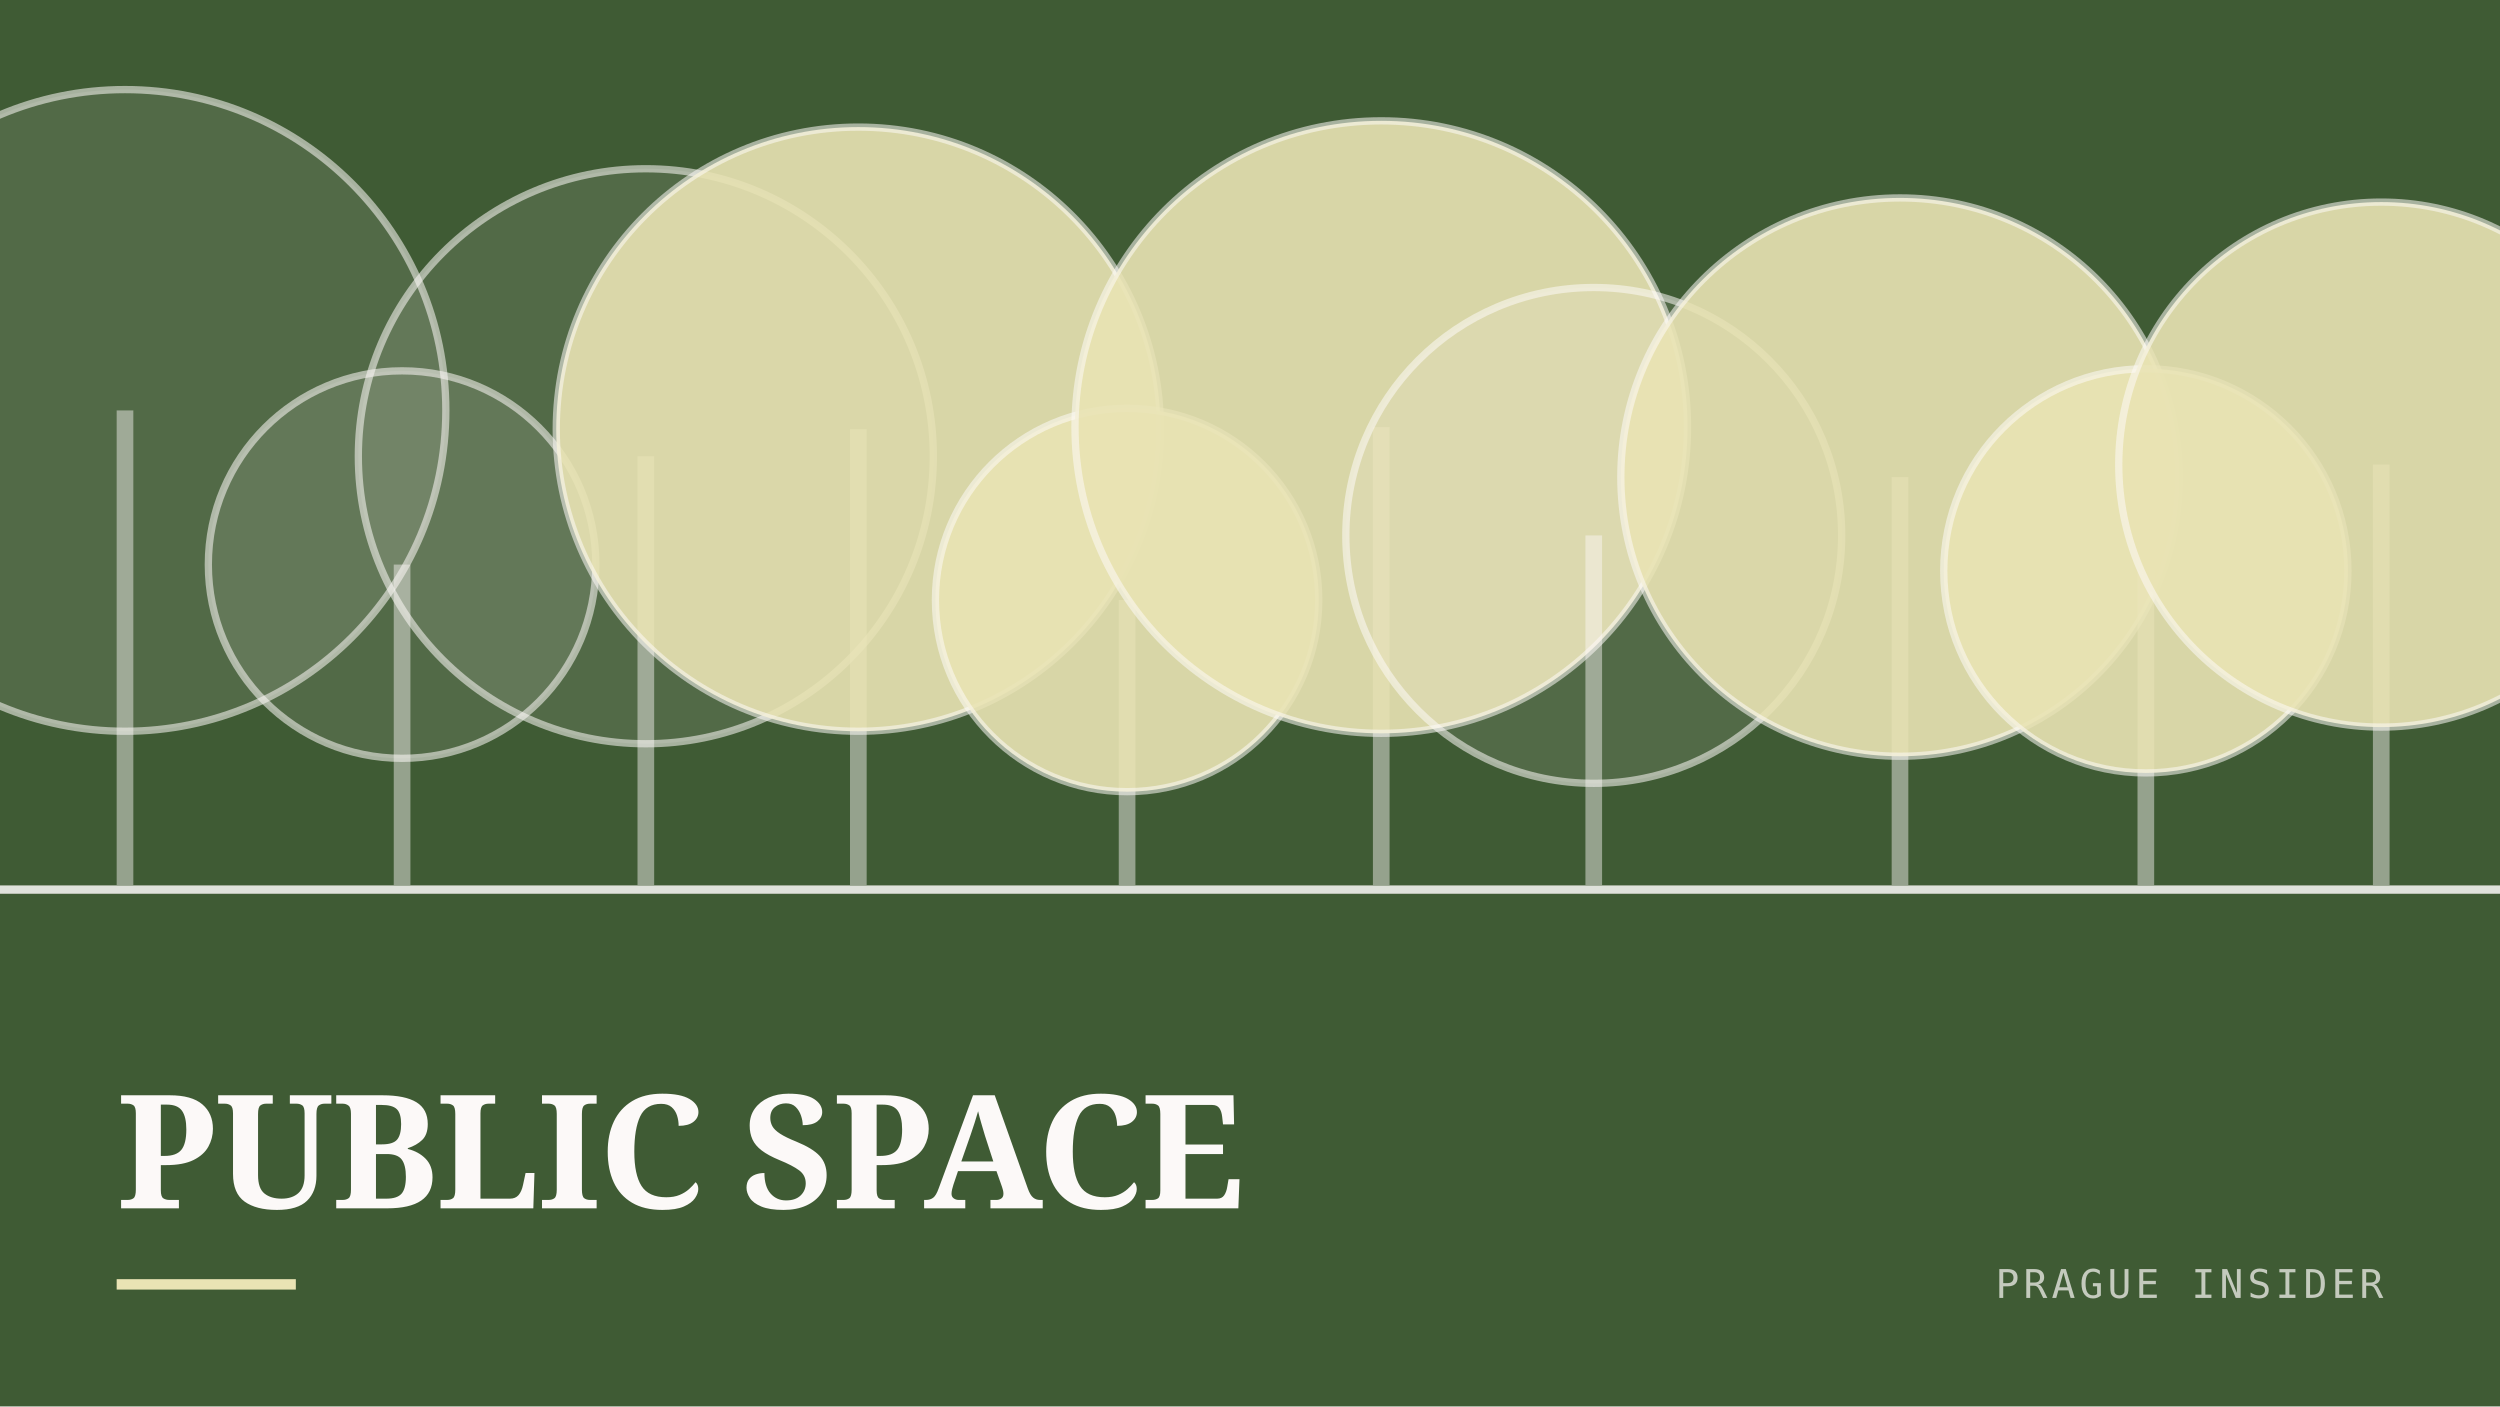
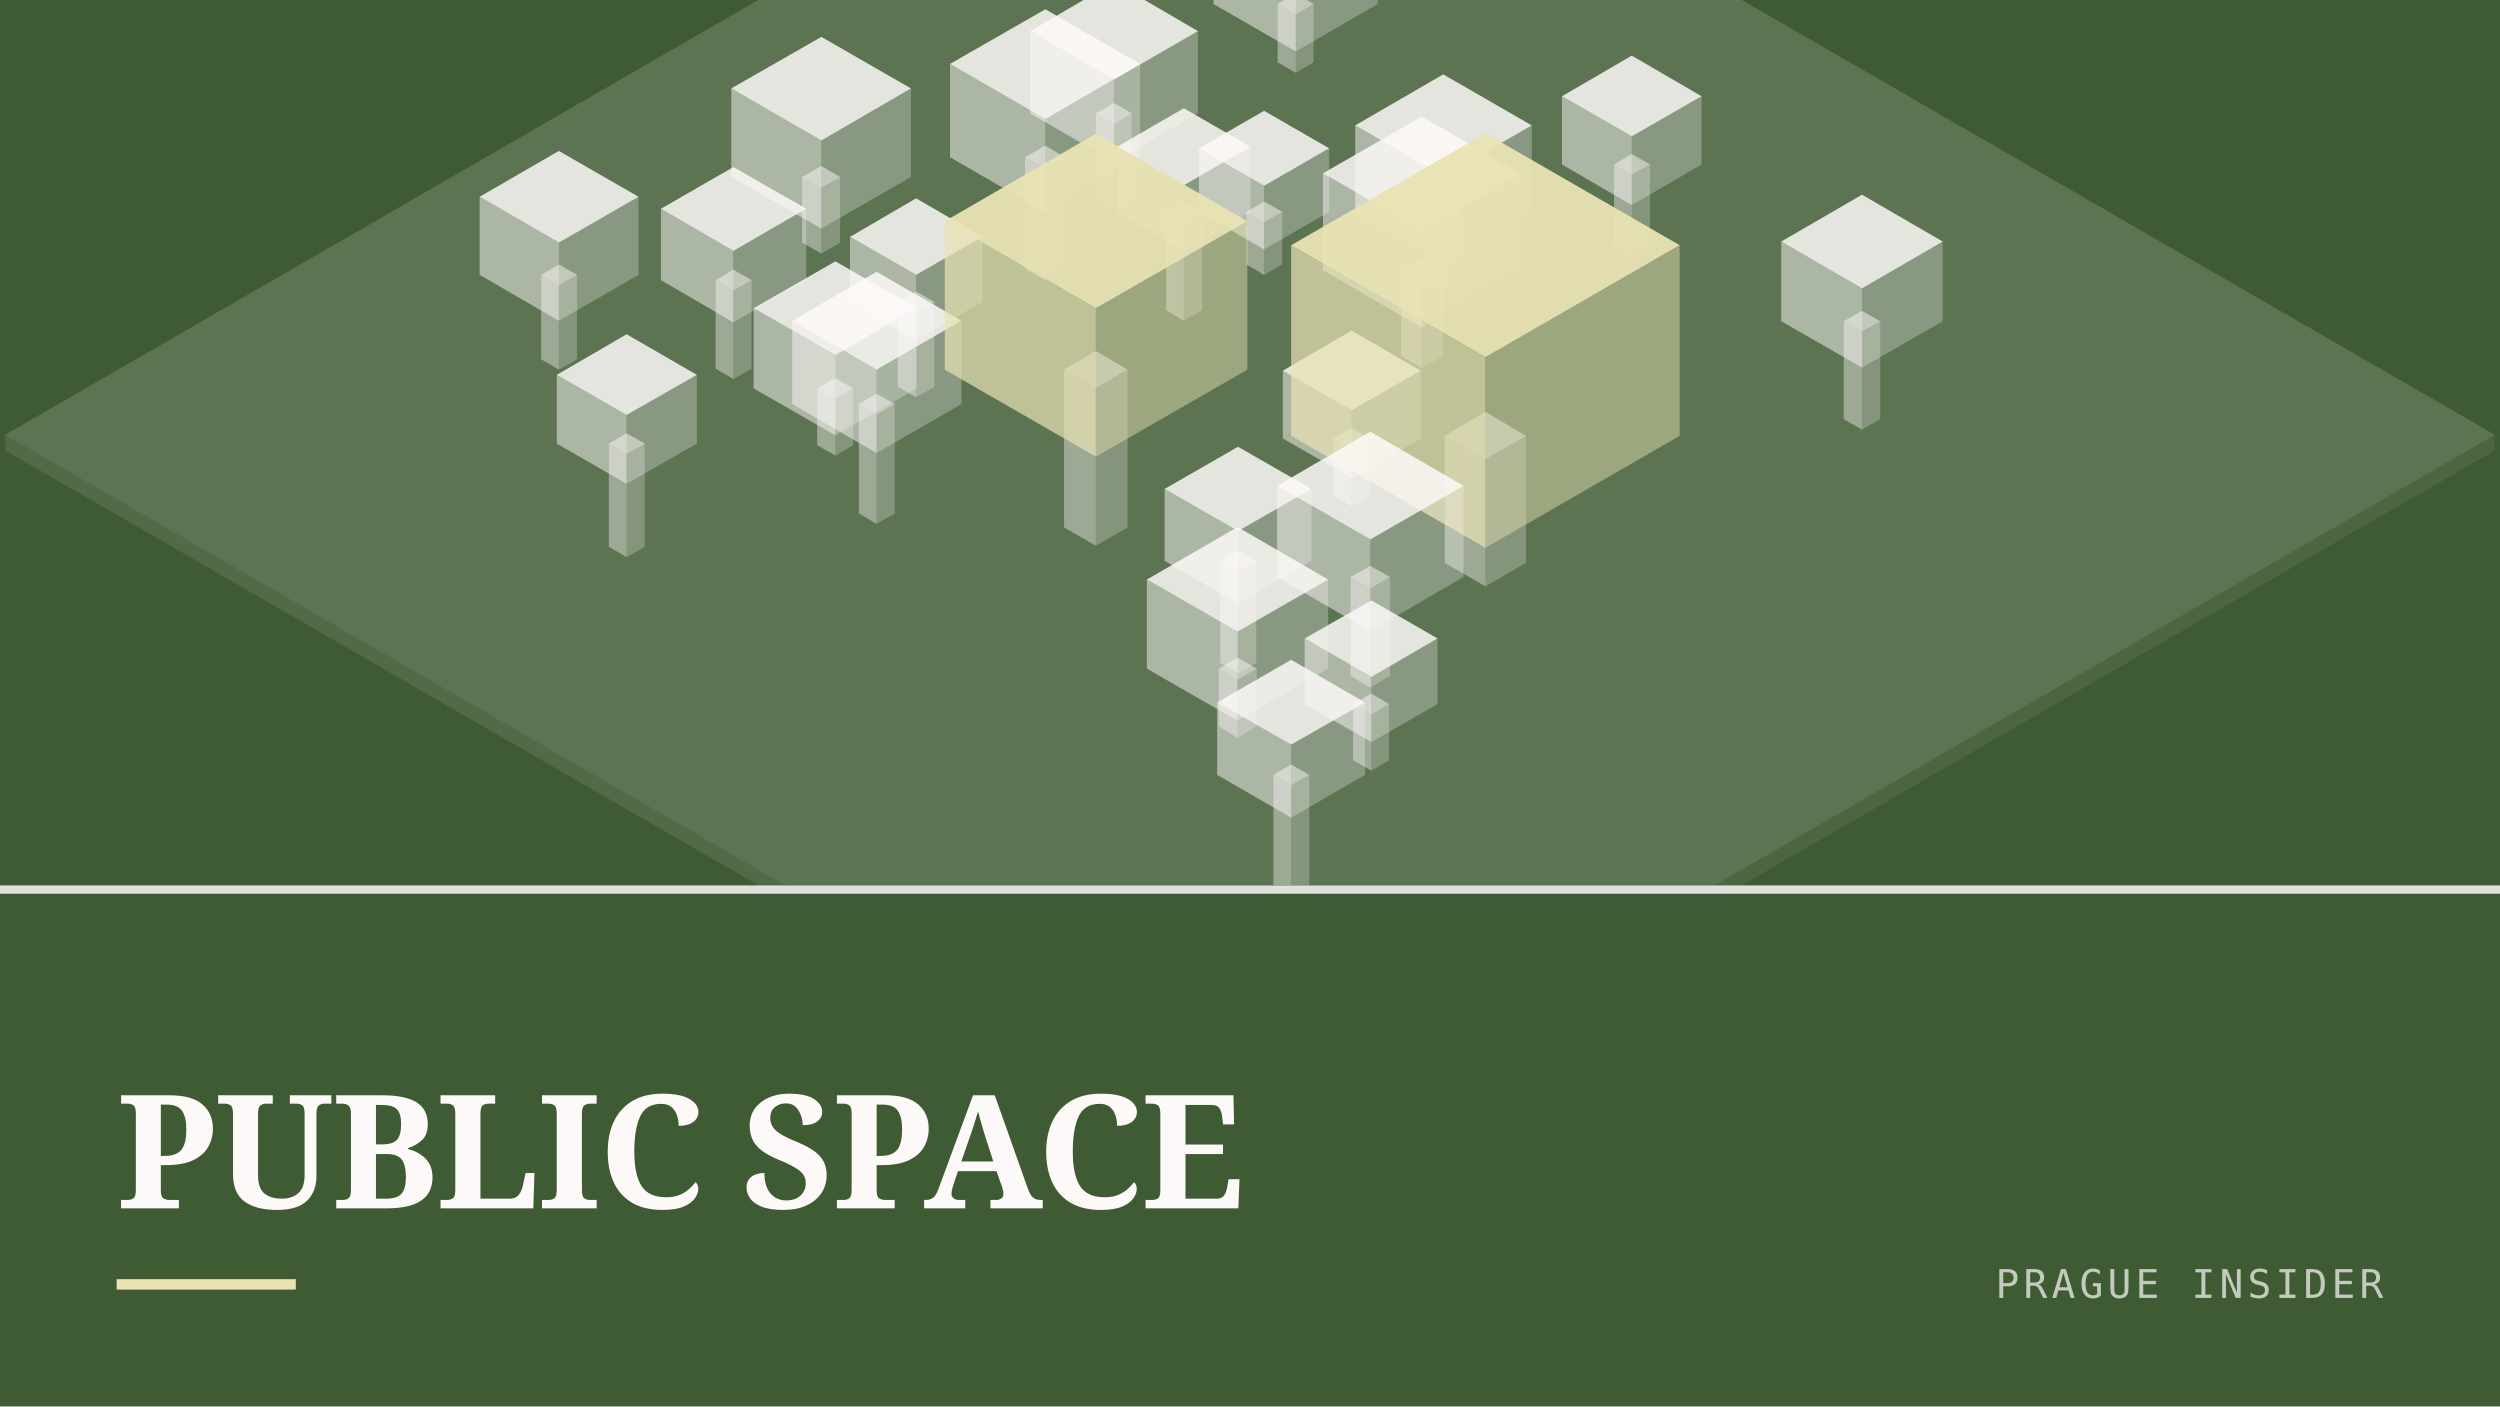
<svg xmlns="http://www.w3.org/2000/svg" viewBox="0 0 1200 675" width="1200" height="675" role="img" aria-label="Public Space">
  <defs>
-     <clipPath id="band-211774739">
+     <clipPath id="band-public-space-card">
      <rect x="0" y="0" width="1200" height="425" />
    </clipPath>
  </defs>
  <rect width="1200" height="675" fill="#3F5B34" />
-   <g clip-path="url(#band-211774739)">
-     <rect x="56" y="197" width="8" height="228" fill="#fcf9f8" opacity="0.45" />
-     <circle cx="60" cy="197" r="154" fill="#fcf9f8" fill-opacity="0.1" stroke="#fcf9f8" stroke-width="3.5" stroke-opacity="0.55" />
-     <rect x="189" y="271" width="8" height="154" fill="#fcf9f8" opacity="0.45" />
-     <circle cx="193" cy="271" r="93" fill="#fcf9f8" fill-opacity="0.1" stroke="#fcf9f8" stroke-width="3.5" stroke-opacity="0.55" />
-     <rect x="306" y="219" width="8" height="206" fill="#fcf9f8" opacity="0.45" />
-     <circle cx="310" cy="219" r="138" fill="#fcf9f8" fill-opacity="0.1" stroke="#fcf9f8" stroke-width="3.5" stroke-opacity="0.55" />
-     <rect x="408" y="206" width="8" height="219" fill="#fcf9f8" opacity="0.45" />
-     <circle cx="412" cy="206" r="145" fill="#E9E3B4" fill-opacity="0.9" stroke="#fcf9f8" stroke-width="3.5" stroke-opacity="0.55" />
-     <rect x="537" y="288" width="8" height="137" fill="#fcf9f8" opacity="0.45" />
-     <circle cx="541" cy="288" r="92" fill="#E9E3B4" fill-opacity="0.9" stroke="#fcf9f8" stroke-width="3.5" stroke-opacity="0.55" />
-     <rect x="659" y="205" width="8" height="220" fill="#fcf9f8" opacity="0.45" />
-     <circle cx="663" cy="205" r="147" fill="#E9E3B4" fill-opacity="0.9" stroke="#fcf9f8" stroke-width="3.5" stroke-opacity="0.55" />
-     <rect x="761" y="257" width="8" height="168" fill="#fcf9f8" opacity="0.45" />
-     <circle cx="765" cy="257" r="119" fill="#fcf9f8" fill-opacity="0.1" stroke="#fcf9f8" stroke-width="3.5" stroke-opacity="0.55" />
-     <rect x="908" y="229" width="8" height="196" fill="#fcf9f8" opacity="0.45" />
-     <circle cx="912" cy="229" r="134" fill="#E9E3B4" fill-opacity="0.9" stroke="#fcf9f8" stroke-width="3.5" stroke-opacity="0.55" />
-     <rect x="1026" y="274" width="8" height="151" fill="#fcf9f8" opacity="0.45" />
-     <circle cx="1030" cy="274" r="97" fill="#E9E3B4" fill-opacity="0.9" stroke="#fcf9f8" stroke-width="3.5" stroke-opacity="0.55" />
-     <rect x="1139" y="223" width="8" height="202" fill="#fcf9f8" opacity="0.45" />
-     <circle cx="1143" cy="223" r="126" fill="#E9E3B4" fill-opacity="0.9" stroke="#fcf9f8" stroke-width="3.5" stroke-opacity="0.55" />
+   <g clip-path="url(#band-public-space-card)">
+     <g transform="translate(600.0 -13.8) scale(2.5)">
+       <polygon points="-239.0,92.0 0.0,230.0 0.0,227.0 -239.0,89.0" fill="#fcf9f8" fill-opacity="0.1" />
+       <polygon points="0.0,230.0 239.0,92.0 239.0,89.0 0.0,227.0" fill="#fcf9f8" fill-opacity="0.07" />
+       <polygon points="0.0,-49.0 239.0,89.0 0.0,227.0 -239.0,89.0" fill="#fcf9f8" fill-opacity="0.16" />
+       <polygon points="5.3,17.5 8.8,19.5 8.8,8.3 5.3,6.3" fill="#fcf9f8" fill-opacity="0.4" />
+       <polygon points="8.8,19.5 12.2,17.5 12.2,6.3 8.8,8.3" fill="#fcf9f8" fill-opacity="0.25" />
+       <polygon points="8.8,4.3 12.2,6.3 8.8,8.3 5.3,6.3" fill="#fcf9f8" fill-opacity="0.5" />
+       <polygon points="-7.0,6.3 8.8,15.4 8.8,-0.1 -7.0,-9.2" fill="#fcf9f8" fill-opacity="0.5" />
+       <polygon points="8.8,15.4 24.5,6.3 24.5,-9.2 8.8,-0.1" fill="#fcf9f8" fill-opacity="0.28" />
+       <polygon points="8.8,-18.3 24.5,-9.2 8.8,-0.1 -7.0,-9.2" fill="#fcf9f8" fill-opacity="0.85" />
+       <polygon points="-29.6,43.7 -26.1,45.7 -26.1,29.3 -29.6,27.3" fill="#fcf9f8" fill-opacity="0.4" />
+       <polygon points="-26.1,45.7 -22.7,43.7 -22.7,27.3 -26.1,29.3" fill="#fcf9f8" fill-opacity="0.25" />
+       <polygon points="-26.1,25.3 -22.7,27.3 -26.1,29.3 -29.6,27.3" fill="#fcf9f8" fill-opacity="0.5" />
+       <polygon points="-42.2,27.3 -26.1,36.6 -26.1,20.8 -42.2,11.5" fill="#fcf9f8" fill-opacity="0.5" />
+       <polygon points="-26.1,36.6 -10.0,27.3 -10.0,11.5 -26.1,20.8" fill="#fcf9f8" fill-opacity="0.28" />
+       <polygon points="-26.1,2.1 -10.0,11.5 -26.1,20.8 -42.2,11.5" fill="#fcf9f8" fill-opacity="0.85" />
+       <polygon points="-86.0,52.1 -82.3,54.2 -82.3,41.6 -86.0,39.5" fill="#fcf9f8" fill-opacity="0.4" />
+       <polygon points="-82.3,54.2 -78.7,52.1 -78.7,39.5 -82.3,41.6" fill="#fcf9f8" fill-opacity="0.25" />
+       <polygon points="-82.3,37.4 -78.7,39.5 -82.3,41.6 -86.0,39.5" fill="#fcf9f8" fill-opacity="0.5" />
+       <polygon points="-99.6,39.5 -82.3,49.4 -82.3,32.5 -99.6,22.5" fill="#fcf9f8" fill-opacity="0.5" />
+       <polygon points="-82.3,49.4 -65.1,39.5 -65.1,22.5 -82.3,32.5" fill="#fcf9f8" fill-opacity="0.28" />
+       <polygon points="-82.3,12.6 -65.1,22.5 -82.3,32.5 -99.6,22.5" fill="#fcf9f8" fill-opacity="0.85" />
+       <polygon points="69.9,52.8 73.3,54.8 73.3,39.1 69.9,37.1" fill="#fcf9f8" fill-opacity="0.4" />
+       <polygon points="73.3,54.8 76.8,52.8 76.8,37.1 73.3,39.1" fill="#fcf9f8" fill-opacity="0.25" />
+       <polygon points="73.3,35.1 76.8,37.1 73.3,39.1 69.9,37.1" fill="#fcf9f8" fill-opacity="0.5" />
+       <polygon points="59.9,37.1 73.3,44.9 73.3,31.7 59.9,24.0" fill="#fcf9f8" fill-opacity="0.5" />
+       <polygon points="73.3,44.9 86.7,37.1 86.7,24.0 73.3,31.7" fill="#fcf9f8" fill-opacity="0.28" />
+       <polygon points="73.3,16.2 86.7,24.0 73.3,31.7 59.9,24.0" fill="#fcf9f8" fill-opacity="0.85" />
+       <polygon points="-0.7,56.3 2.7,58.3 2.7,48.2 -0.7,46.2" fill="#fcf9f8" fill-opacity="0.4" />
+       <polygon points="2.7,58.3 6.2,56.3 6.2,46.2 2.7,48.2" fill="#fcf9f8" fill-opacity="0.25" />
+       <polygon points="2.7,44.2 6.2,46.2 2.7,48.2 -0.7,46.2" fill="#fcf9f8" fill-opacity="0.5" />
+       <polygon points="-9.8,46.2 2.7,53.4 2.7,41.2 -9.8,34.0" fill="#fcf9f8" fill-opacity="0.5" />
+       <polygon points="2.7,53.4 15.2,46.2 15.2,34.0 2.7,41.2" fill="#fcf9f8" fill-opacity="0.28" />
+       <polygon points="2.7,26.8 15.2,34.0 2.7,41.2 -9.8,34.0" fill="#fcf9f8" fill-opacity="0.85" />
+       <polygon points="-43.2,57.2 -39.3,59.4 -39.3,38.0 -43.2,35.7" fill="#fcf9f8" fill-opacity="0.4" />
+       <polygon points="-39.3,59.4 -35.5,57.2 -35.5,35.7 -39.3,38.0" fill="#fcf9f8" fill-opacity="0.25" />
+       <polygon points="-39.3,33.5 -35.5,35.7 -39.3,38.0 -43.2,35.7" fill="#fcf9f8" fill-opacity="0.5" />
+       <polygon points="-57.6,35.7 -39.3,46.3 -39.3,28.4 -57.6,17.8" fill="#fcf9f8" fill-opacity="0.5" />
+       <polygon points="-39.3,46.3 -21.1,35.7 -21.1,17.8 -39.3,28.4" fill="#fcf9f8" fill-opacity="0.28" />
+       <polygon points="-39.3,7.3 -21.1,17.8 -39.3,28.4 -57.6,17.8" fill="#fcf9f8" fill-opacity="0.85" />
+       <polygon points="33.6,59.2 37.1,61.3 37.1,48.3 33.6,46.2" fill="#fcf9f8" fill-opacity="0.4" />
+       <polygon points="37.1,61.3 40.7,59.2 40.7,46.2 37.1,48.3" fill="#fcf9f8" fill-opacity="0.25" />
+       <polygon points="37.1,44.2 40.7,46.2 37.1,48.3 33.6,46.2" fill="#fcf9f8" fill-opacity="0.5" />
+       <polygon points="20.2,46.2 37.1,56.0 37.1,39.4 20.2,29.6" fill="#fcf9f8" fill-opacity="0.5" />
+       <polygon points="37.1,56.0 54.1,46.2 54.1,29.6 37.1,39.4" fill="#fcf9f8" fill-opacity="0.28" />
+       <polygon points="37.1,19.8 54.1,29.6 37.1,39.4 20.2,29.6" fill="#fcf9f8" fill-opacity="0.85" />
+       <polygon points="-16.1,65.1 -12.7,67.1 -12.7,48.3 -16.1,46.3" fill="#fcf9f8" fill-opacity="0.4" />
+       <polygon points="-12.7,67.1 -9.2,65.1 -9.2,46.3 -12.7,48.3" fill="#fcf9f8" fill-opacity="0.25" />
+       <polygon points="-12.7,44.3 -9.2,46.3 -12.7,48.3 -16.1,46.3" fill="#fcf9f8" fill-opacity="0.5" />
+       <polygon points="-25.5,46.3 -12.7,53.6 -12.7,41.1 -25.5,33.7" fill="#fcf9f8" fill-opacity="0.5" />
+       <polygon points="-12.7,53.6 0.1,46.3 0.1,33.7 -12.7,41.1" fill="#fcf9f8" fill-opacity="0.28" />
+       <polygon points="-12.7,26.3 0.1,33.7 -12.7,41.1 -25.5,33.7" fill="#fcf9f8" fill-opacity="0.85" />
+       <polygon points="29.0,73.9 33.0,76.2 33.0,59.7 29.0,57.4" fill="#fcf9f8" fill-opacity="0.4" />
+       <polygon points="33.0,76.2 37.0,73.9 37.0,57.4 33.0,59.7" fill="#fcf9f8" fill-opacity="0.25" />
+       <polygon points="33.0,55.1 37.0,57.4 33.0,59.7 29.0,57.4" fill="#fcf9f8" fill-opacity="0.5" />
+       <polygon points="14.0,57.4 33.0,68.4 33.0,49.8 14.0,38.8" fill="#fcf9f8" fill-opacity="0.5" />
+       <polygon points="33.0,68.4 52.0,57.4 52.0,38.8 33.0,49.8" fill="#fcf9f8" fill-opacity="0.28" />
+       <polygon points="33.0,27.9 52.0,38.8 33.0,49.8 14.0,38.8" fill="#fcf9f8" fill-opacity="0.85" />
+       <polygon points="-136.1,74.5 -132.7,76.5 -132.7,60.3 -136.1,58.3" fill="#fcf9f8" fill-opacity="0.4" />
+       <polygon points="-132.7,76.5 -129.2,74.5 -129.2,58.3 -132.7,60.3" fill="#fcf9f8" fill-opacity="0.25" />
+       <polygon points="-132.7,56.3 -129.2,58.3 -132.7,60.3 -136.1,58.3" fill="#fcf9f8" fill-opacity="0.5" />
+       <polygon points="-147.9,58.3 -132.7,67.1 -132.7,52.1 -147.9,43.3" fill="#fcf9f8" fill-opacity="0.5" />
+       <polygon points="-132.7,67.1 -117.4,58.3 -117.4,43.3 -132.7,52.1" fill="#fcf9f8" fill-opacity="0.28" />
+       <polygon points="-132.7,34.5 -117.4,43.3 -132.7,52.1 -147.9,43.3" fill="#fcf9f8" fill-opacity="0.85" />
+       <polygon points="-102.6,76.3 -99.2,78.3 -99.2,61.3 -102.6,59.3" fill="#fcf9f8" fill-opacity="0.4" />
+       <polygon points="-99.2,78.3 -95.7,76.3 -95.7,59.3 -99.2,61.3" fill="#fcf9f8" fill-opacity="0.25" />
+       <polygon points="-99.2,57.3 -95.7,59.3 -99.2,61.3 -102.6,59.3" fill="#fcf9f8" fill-opacity="0.5" />
+       <polygon points="-113.1,59.3 -99.2,67.4 -99.2,53.7 -113.1,45.6" fill="#fcf9f8" fill-opacity="0.5" />
+       <polygon points="-99.2,67.4 -85.2,59.3 -85.2,45.6 -99.2,53.7" fill="#fcf9f8" fill-opacity="0.28" />
+       <polygon points="-99.2,37.6 -85.2,45.6 -99.2,53.7 -113.1,45.6" fill="#fcf9f8" fill-opacity="0.85" />
+       <polygon points="-67.6,79.8 -64.1,81.8 -64.1,65.5 -67.6,63.5" fill="#fcf9f8" fill-opacity="0.4" />
+       <polygon points="-64.1,81.8 -60.6,79.8 -60.6,63.5 -64.1,65.5" fill="#fcf9f8" fill-opacity="0.25" />
+       <polygon points="-64.1,61.5 -60.6,63.5 -64.1,65.5 -67.6,63.5" fill="#fcf9f8" fill-opacity="0.5" />
+       <polygon points="-76.8,63.5 -64.1,70.8 -64.1,58.3 -76.8,51.0" fill="#fcf9f8" fill-opacity="0.5" />
+       <polygon points="-64.1,70.8 -51.4,63.5 -51.4,51.0 -64.1,58.3" fill="#fcf9f8" fill-opacity="0.28" />
+       <polygon points="-64.1,43.6 -51.4,51.0 -64.1,58.3 -76.8,51.0" fill="#fcf9f8" fill-opacity="0.85" />
+       <polygon points="114.0,86.0 117.5,88.0 117.5,69.2 114.0,67.2" fill="#fcf9f8" fill-opacity="0.4" />
+       <polygon points="117.5,88.0 121.0,86.0 121.0,67.2 117.5,69.2" fill="#fcf9f8" fill-opacity="0.25" />
+       <polygon points="117.5,65.2 121.0,67.2 117.5,69.2 114.0,67.2" fill="#fcf9f8" fill-opacity="0.5" />
+       <polygon points="102.0,67.2 117.5,76.1 117.5,60.9 102.0,51.9" fill="#fcf9f8" fill-opacity="0.5" />
+       <polygon points="117.5,76.1 133.0,67.2 133.0,51.9 117.5,60.9" fill="#fcf9f8" fill-opacity="0.28" />
+       <polygon points="117.5,42.9 133.0,51.9 117.5,60.9 102.0,51.9" fill="#fcf9f8" fill-opacity="0.85" />
+       <polygon points="-83.1,91.0 -79.6,93.0 -79.6,82.1 -83.1,80.1" fill="#fcf9f8" fill-opacity="0.4" />
+       <polygon points="-79.6,93.0 -76.2,91.0 -76.2,80.1 -79.6,82.1" fill="#fcf9f8" fill-opacity="0.25" />
+       <polygon points="-79.6,78.1 -76.2,80.1 -79.6,82.1 -83.1,80.1" fill="#fcf9f8" fill-opacity="0.5" />
+       <polygon points="-95.3,80.1 -79.6,89.1 -79.6,73.7 -95.3,64.7" fill="#fcf9f8" fill-opacity="0.5" />
+       <polygon points="-79.6,89.1 -64.0,80.1 -64.0,64.7 -79.6,73.7" fill="#fcf9f8" fill-opacity="0.28" />
+       <polygon points="-79.6,55.7 -64.0,64.7 -79.6,73.7 -95.3,64.7" fill="#fcf9f8" fill-opacity="0.85" />
+       <polygon points="16.1,100.7 19.5,102.7 19.5,91.7 16.1,89.7" fill="#fcf9f8" fill-opacity="0.4" />
+       <polygon points="19.5,102.7 23.0,100.7 23.0,89.7 19.5,91.7" fill="#fcf9f8" fill-opacity="0.25" />
+       <polygon points="19.5,87.7 23.0,89.7 19.5,91.7 16.1,89.7" fill="#fcf9f8" fill-opacity="0.5" />
+       <polygon points="6.3,89.7 19.5,97.3 19.5,84.3 6.3,76.7" fill="#fcf9f8" fill-opacity="0.5" />
+       <polygon points="19.5,97.3 32.8,89.7 32.8,76.7 19.5,84.3" fill="#fcf9f8" fill-opacity="0.28" />
+       <polygon points="19.5,69.0 32.8,76.7 19.5,84.3 6.3,76.7" fill="#fcf9f8" fill-opacity="0.85" />
+       <polygon points="-75.1,104.1 -71.7,106.1 -71.7,85.1 -75.1,83.1" fill="#fcf9f8" fill-opacity="0.4" />
+       <polygon points="-71.7,106.1 -68.2,104.1 -68.2,83.1 -71.7,85.1" fill="#fcf9f8" fill-opacity="0.25" />
+       <polygon points="-71.7,81.1 -68.2,83.1 -71.7,85.1 -75.1,83.1" fill="#fcf9f8" fill-opacity="0.5" />
+       <polygon points="-87.9,83.1 -71.7,92.5 -71.7,76.5 -87.9,67.1" fill="#fcf9f8" fill-opacity="0.5" />
+       <polygon points="-71.7,92.5 -55.4,83.1 -55.4,67.1 -71.7,76.5" fill="#fcf9f8" fill-opacity="0.28" />
+       <polygon points="-71.7,57.7 -55.4,67.1 -71.7,76.5 -87.9,67.1" fill="#fcf9f8" fill-opacity="0.85" />
+       <polygon points="-35.7,106.8 -29.6,110.3 -29.6,80.0 -35.7,76.5" fill="#fcf9f8" fill-opacity="0.4" />
+       <polygon points="-29.6,110.3 -23.5,106.8 -23.5,76.5 -29.6,80.0" fill="#fcf9f8" fill-opacity="0.25" />
+       <polygon points="-29.6,72.9 -23.5,76.5 -29.6,80.0 -35.7,76.5" fill="#fcf9f8" fill-opacity="0.5" />
+       <polygon points="-58.6,76.5 -29.6,93.2 -29.6,64.7 -58.6,48.0" fill="#E9E3B4" fill-opacity="0.7" />
+       <polygon points="-29.6,93.2 -0.5,76.5 -0.5,48.0 -29.6,64.7" fill="#E9E3B4" fill-opacity="0.45" />
+       <polygon points="-29.6,31.2 -0.5,48.0 -29.6,64.7 -58.6,48.0" fill="#E9E3B4" fill-opacity="0.95" />
+       <polygon points="-123.1,110.5 -119.7,112.5 -119.7,92.7 -123.1,90.7" fill="#fcf9f8" fill-opacity="0.4" />
+       <polygon points="-119.7,112.5 -116.2,110.5 -116.2,90.7 -119.7,92.7" fill="#fcf9f8" fill-opacity="0.25" />
+       <polygon points="-119.7,88.7 -116.2,90.7 -119.7,92.7 -123.1,90.7" fill="#fcf9f8" fill-opacity="0.5" />
+       <polygon points="-133.1,90.7 -119.7,98.4 -119.7,85.2 -133.1,77.5" fill="#fcf9f8" fill-opacity="0.5" />
+       <polygon points="-119.7,98.4 -106.2,90.7 -106.2,77.5 -119.7,85.2" fill="#fcf9f8" fill-opacity="0.28" />
+       <polygon points="-119.7,69.7 -106.2,77.5 -119.7,85.2 -133.1,77.5" fill="#fcf9f8" fill-opacity="0.85" />
+       <polygon points="37.4,113.6 45.2,118.1 45.2,93.7 37.4,89.2" fill="#fcf9f8" fill-opacity="0.4" />
+       <polygon points="45.2,118.1 53.0,113.6 53.0,89.2 45.2,93.7" fill="#fcf9f8" fill-opacity="0.25" />
+       <polygon points="45.2,84.6 53.0,89.2 45.2,93.7 37.4,89.2" fill="#fcf9f8" fill-opacity="0.5" />
+       <polygon points="7.9,89.2 45.2,110.7 45.2,74.1 7.9,52.6" fill="#E9E3B4" fill-opacity="0.7" />
+       <polygon points="45.2,110.7 82.5,89.2 82.5,52.6 45.2,74.1" fill="#E9E3B4" fill-opacity="0.45" />
+       <polygon points="45.2,31.1 82.5,52.6 45.2,74.1 7.9,52.6" fill="#E9E3B4" fill-opacity="0.95" />
+       <polygon points="-5.7,132.8 -2.3,134.8 -2.3,115.2 -5.7,113.2" fill="#fcf9f8" fill-opacity="0.4" />
+       <polygon points="-2.3,134.8 1.2,132.8 1.2,113.2 -2.3,115.2" fill="#fcf9f8" fill-opacity="0.25" />
+       <polygon points="-2.3,111.2 1.2,113.2 -2.3,115.2 -5.7,113.2" fill="#fcf9f8" fill-opacity="0.5" />
+       <polygon points="-16.4,113.2 -2.3,121.4 -2.3,107.5 -16.4,99.4" fill="#fcf9f8" fill-opacity="0.5" />
+       <polygon points="-2.3,121.4 11.8,113.2 11.8,99.4 -2.3,107.5" fill="#fcf9f8" fill-opacity="0.28" />
+       <polygon points="-2.3,91.3 11.8,99.4 -2.3,107.5 -16.4,99.4" fill="#fcf9f8" fill-opacity="0.85" />
+       <polygon points="19.3,135.3 23.1,137.5 23.1,118.5 19.3,116.3" fill="#fcf9f8" fill-opacity="0.4" />
+       <polygon points="23.1,137.5 26.9,135.3 26.9,116.3 23.1,118.5" fill="#fcf9f8" fill-opacity="0.25" />
+       <polygon points="23.1,114.2 26.9,116.3 23.1,118.5 19.3,116.3" fill="#fcf9f8" fill-opacity="0.5" />
+       <polygon points="5.2,116.3 23.1,126.7 23.1,109.1 5.2,98.8" fill="#fcf9f8" fill-opacity="0.5" />
+       <polygon points="23.1,126.7 41.0,116.3 41.0,98.8 23.1,109.1" fill="#fcf9f8" fill-opacity="0.28" />
+       <polygon points="23.1,88.4 41.0,98.8 23.1,109.1 5.2,98.8" fill="#fcf9f8" fill-opacity="0.85" />
+       <polygon points="-6.0,145.0 -2.4,147.2 -2.4,136.0 -6.0,133.9" fill="#fcf9f8" fill-opacity="0.4" />
+       <polygon points="-2.4,147.2 1.3,145.0 1.3,133.9 -2.4,136.0" fill="#fcf9f8" fill-opacity="0.25" />
+       <polygon points="-2.4,131.8 1.3,133.9 -2.4,136.0 -6.0,133.9" fill="#fcf9f8" fill-opacity="0.5" />
+       <polygon points="-19.8,133.9 -2.4,143.9 -2.4,126.8 -19.8,116.8" fill="#fcf9f8" fill-opacity="0.5" />
+       <polygon points="-2.4,143.9 15.0,133.9 15.0,116.8 -2.4,126.8" fill="#fcf9f8" fill-opacity="0.28" />
+       <polygon points="-2.4,106.7 15.0,116.8 -2.4,126.8 -19.8,116.8" fill="#fcf9f8" fill-opacity="0.85" />
+       <polygon points="19.8,151.5 23.3,153.5 23.3,142.7 19.8,140.7" fill="#fcf9f8" fill-opacity="0.4" />
+       <polygon points="23.3,153.5 26.7,151.5 26.7,140.7 23.3,142.7" fill="#fcf9f8" fill-opacity="0.25" />
+       <polygon points="23.3,138.7 26.7,140.7 23.3,142.7 19.8,140.7" fill="#fcf9f8" fill-opacity="0.5" />
+       <polygon points="10.5,140.7 23.3,148.0 23.3,135.5 10.5,128.1" fill="#fcf9f8" fill-opacity="0.5" />
+       <polygon points="23.3,148.0 36.0,140.7 36.0,128.1 23.3,135.5" fill="#fcf9f8" fill-opacity="0.28" />
+       <polygon points="23.3,120.8 36.0,128.1 23.3,135.5 10.5,128.1" fill="#fcf9f8" fill-opacity="0.85" />
+       <polygon points="4.5,175.4 7.9,177.4 7.9,156.3 4.5,154.3" fill="#fcf9f8" fill-opacity="0.4" />
+       <polygon points="7.9,177.4 11.4,175.4 11.4,154.3 7.9,156.3" fill="#fcf9f8" fill-opacity="0.25" />
+       <polygon points="7.9,152.3 11.4,154.3 7.9,156.3 4.5,154.3" fill="#fcf9f8" fill-opacity="0.5" />
+       <polygon points="-6.3,154.3 7.9,162.5 7.9,148.5 -6.3,140.4" fill="#fcf9f8" fill-opacity="0.5" />
+       <polygon points="7.9,162.5 22.1,154.3 22.1,140.4 7.9,148.5" fill="#fcf9f8" fill-opacity="0.28" />
+       <polygon points="7.9,132.2 22.1,140.4 7.9,148.5 -6.3,140.4" fill="#fcf9f8" fill-opacity="0.85" />
+     </g>
  </g>
  <rect x="0" y="425" width="1200" height="250" fill="#3F5B34" />
  <rect x="0" y="425" width="1200" height="4" fill="#fcf9f8" opacity="0.85" />
  <text x="56" y="580" font-family="'Source Serif 4 Variable', 'Source Serif 4', Georgia, serif" font-size="76" font-weight="700" fill="#fcf9f8" letter-spacing="-1">PUBLIC SPACE</text>
  <rect x="56" y="614" width="86" height="5" fill="#E9E3B4" />
  <text x="1144" y="623" text-anchor="end" font-family="'JetBrains Mono', ui-monospace, monospace" font-size="19" letter-spacing="2" fill="#fcf9f8" opacity="0.7">PRAGUE INSIDER</text>
</svg>
